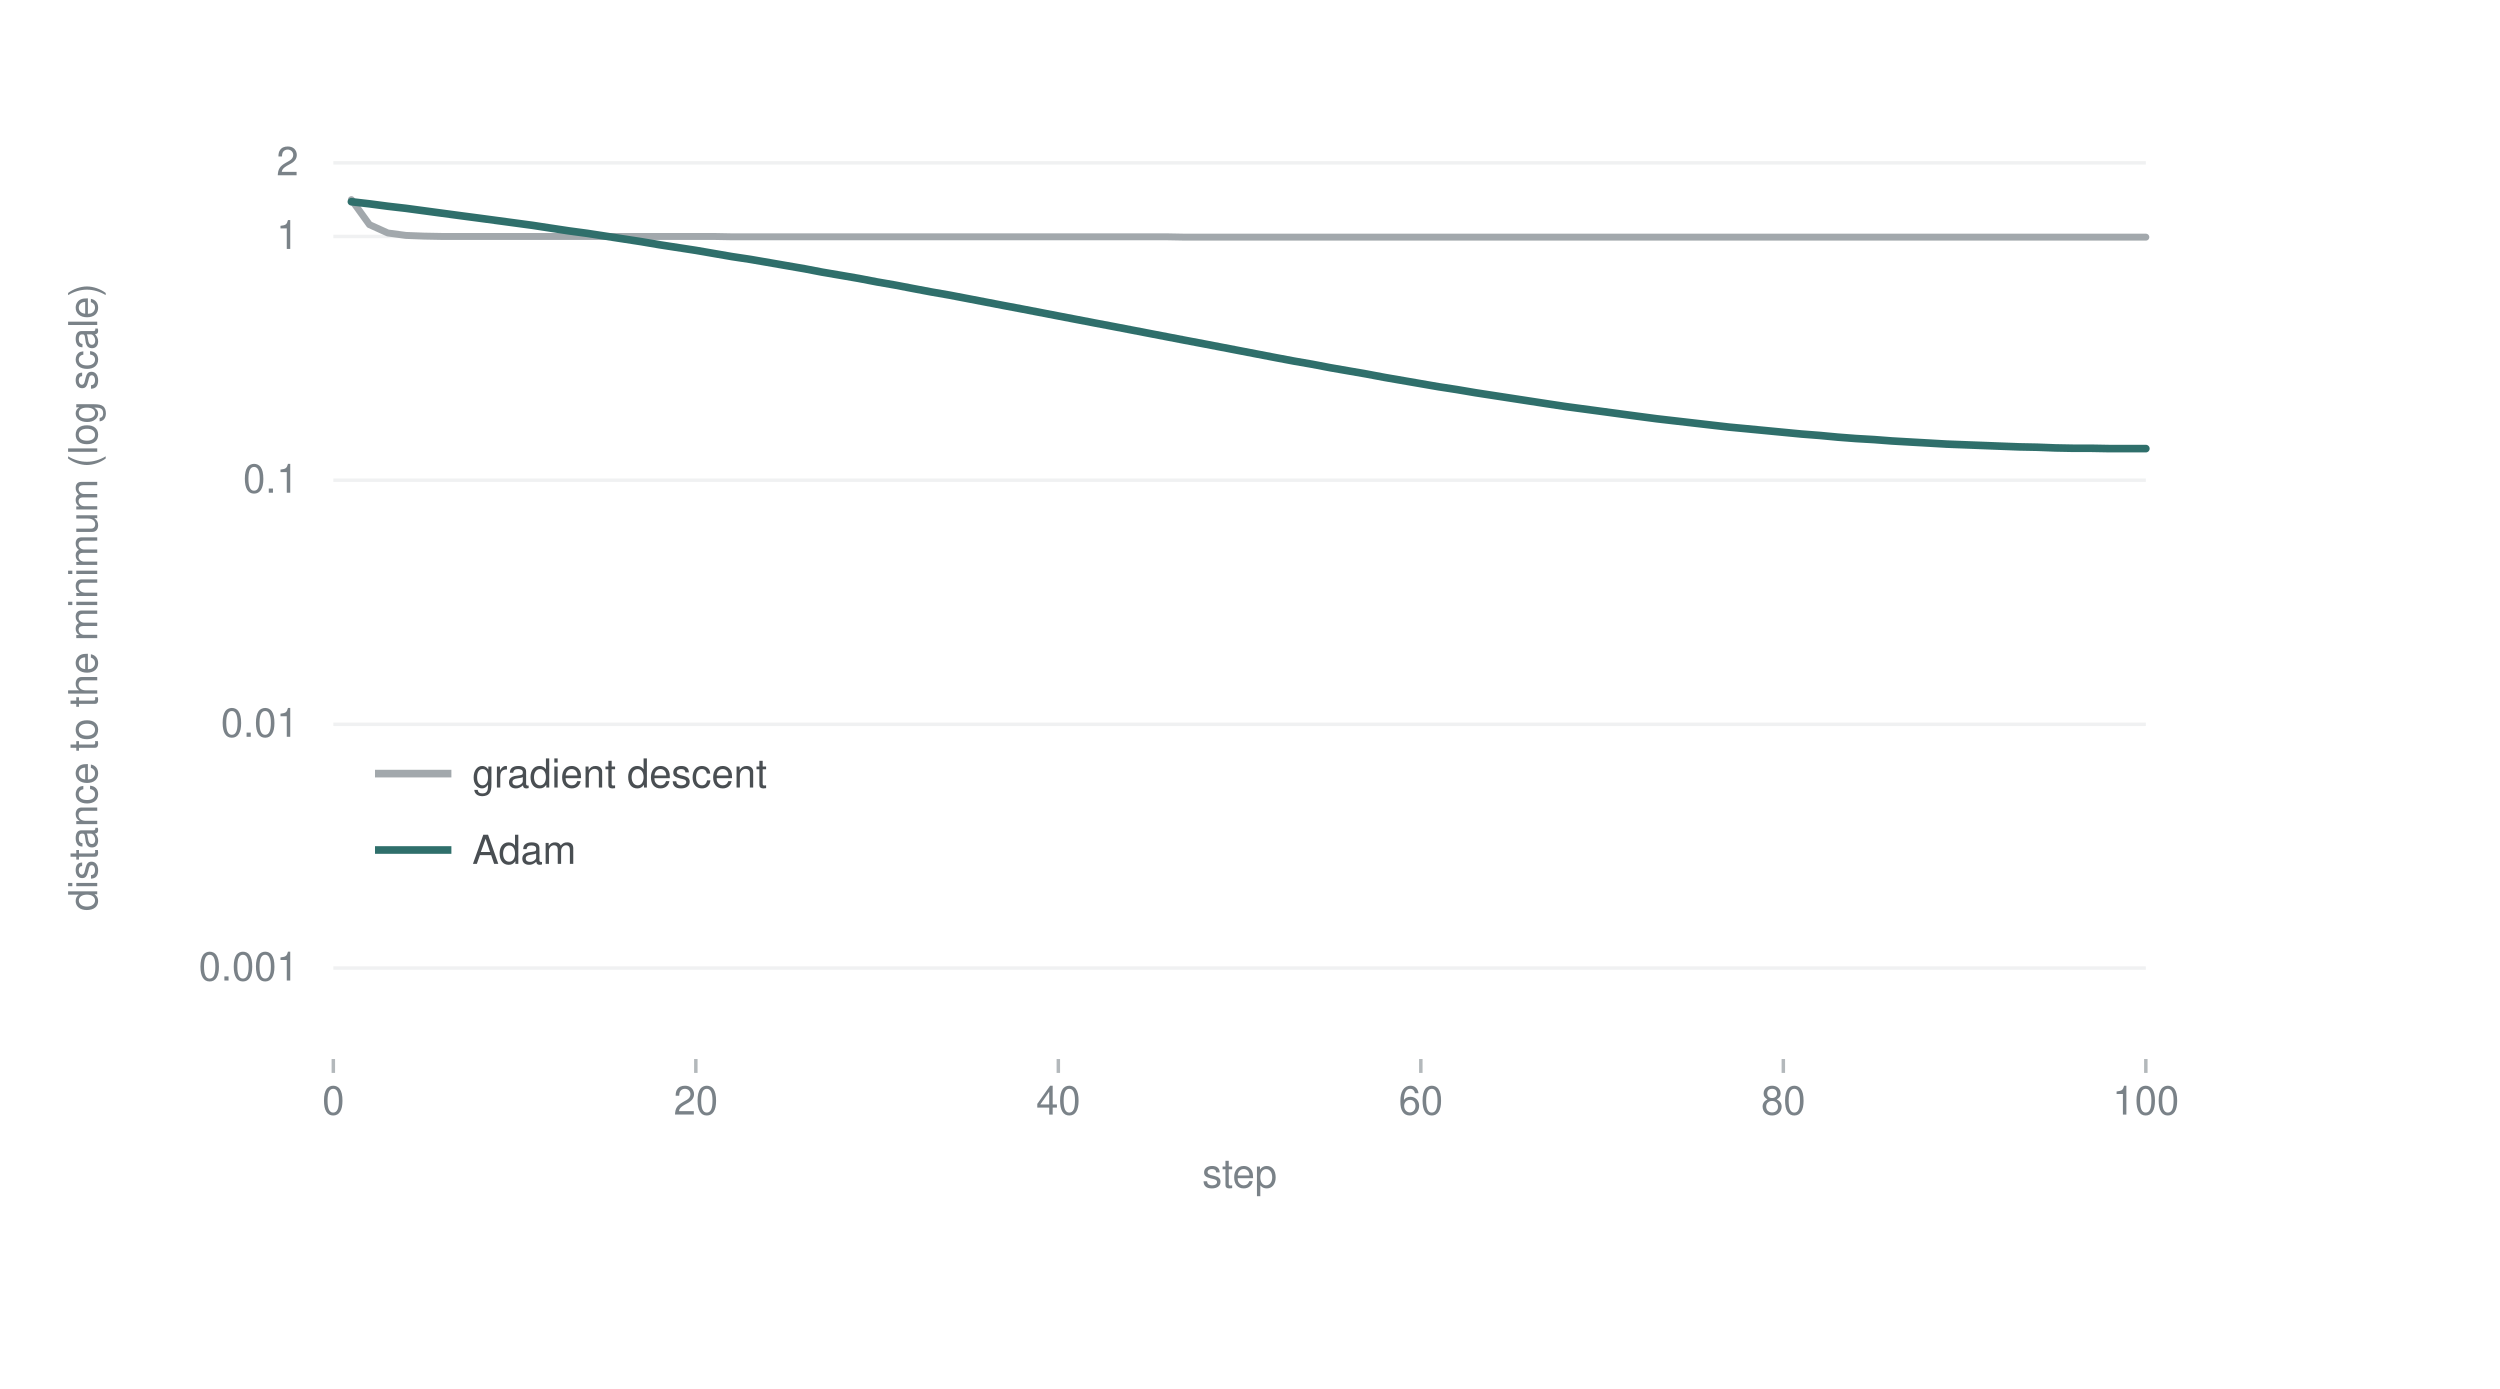
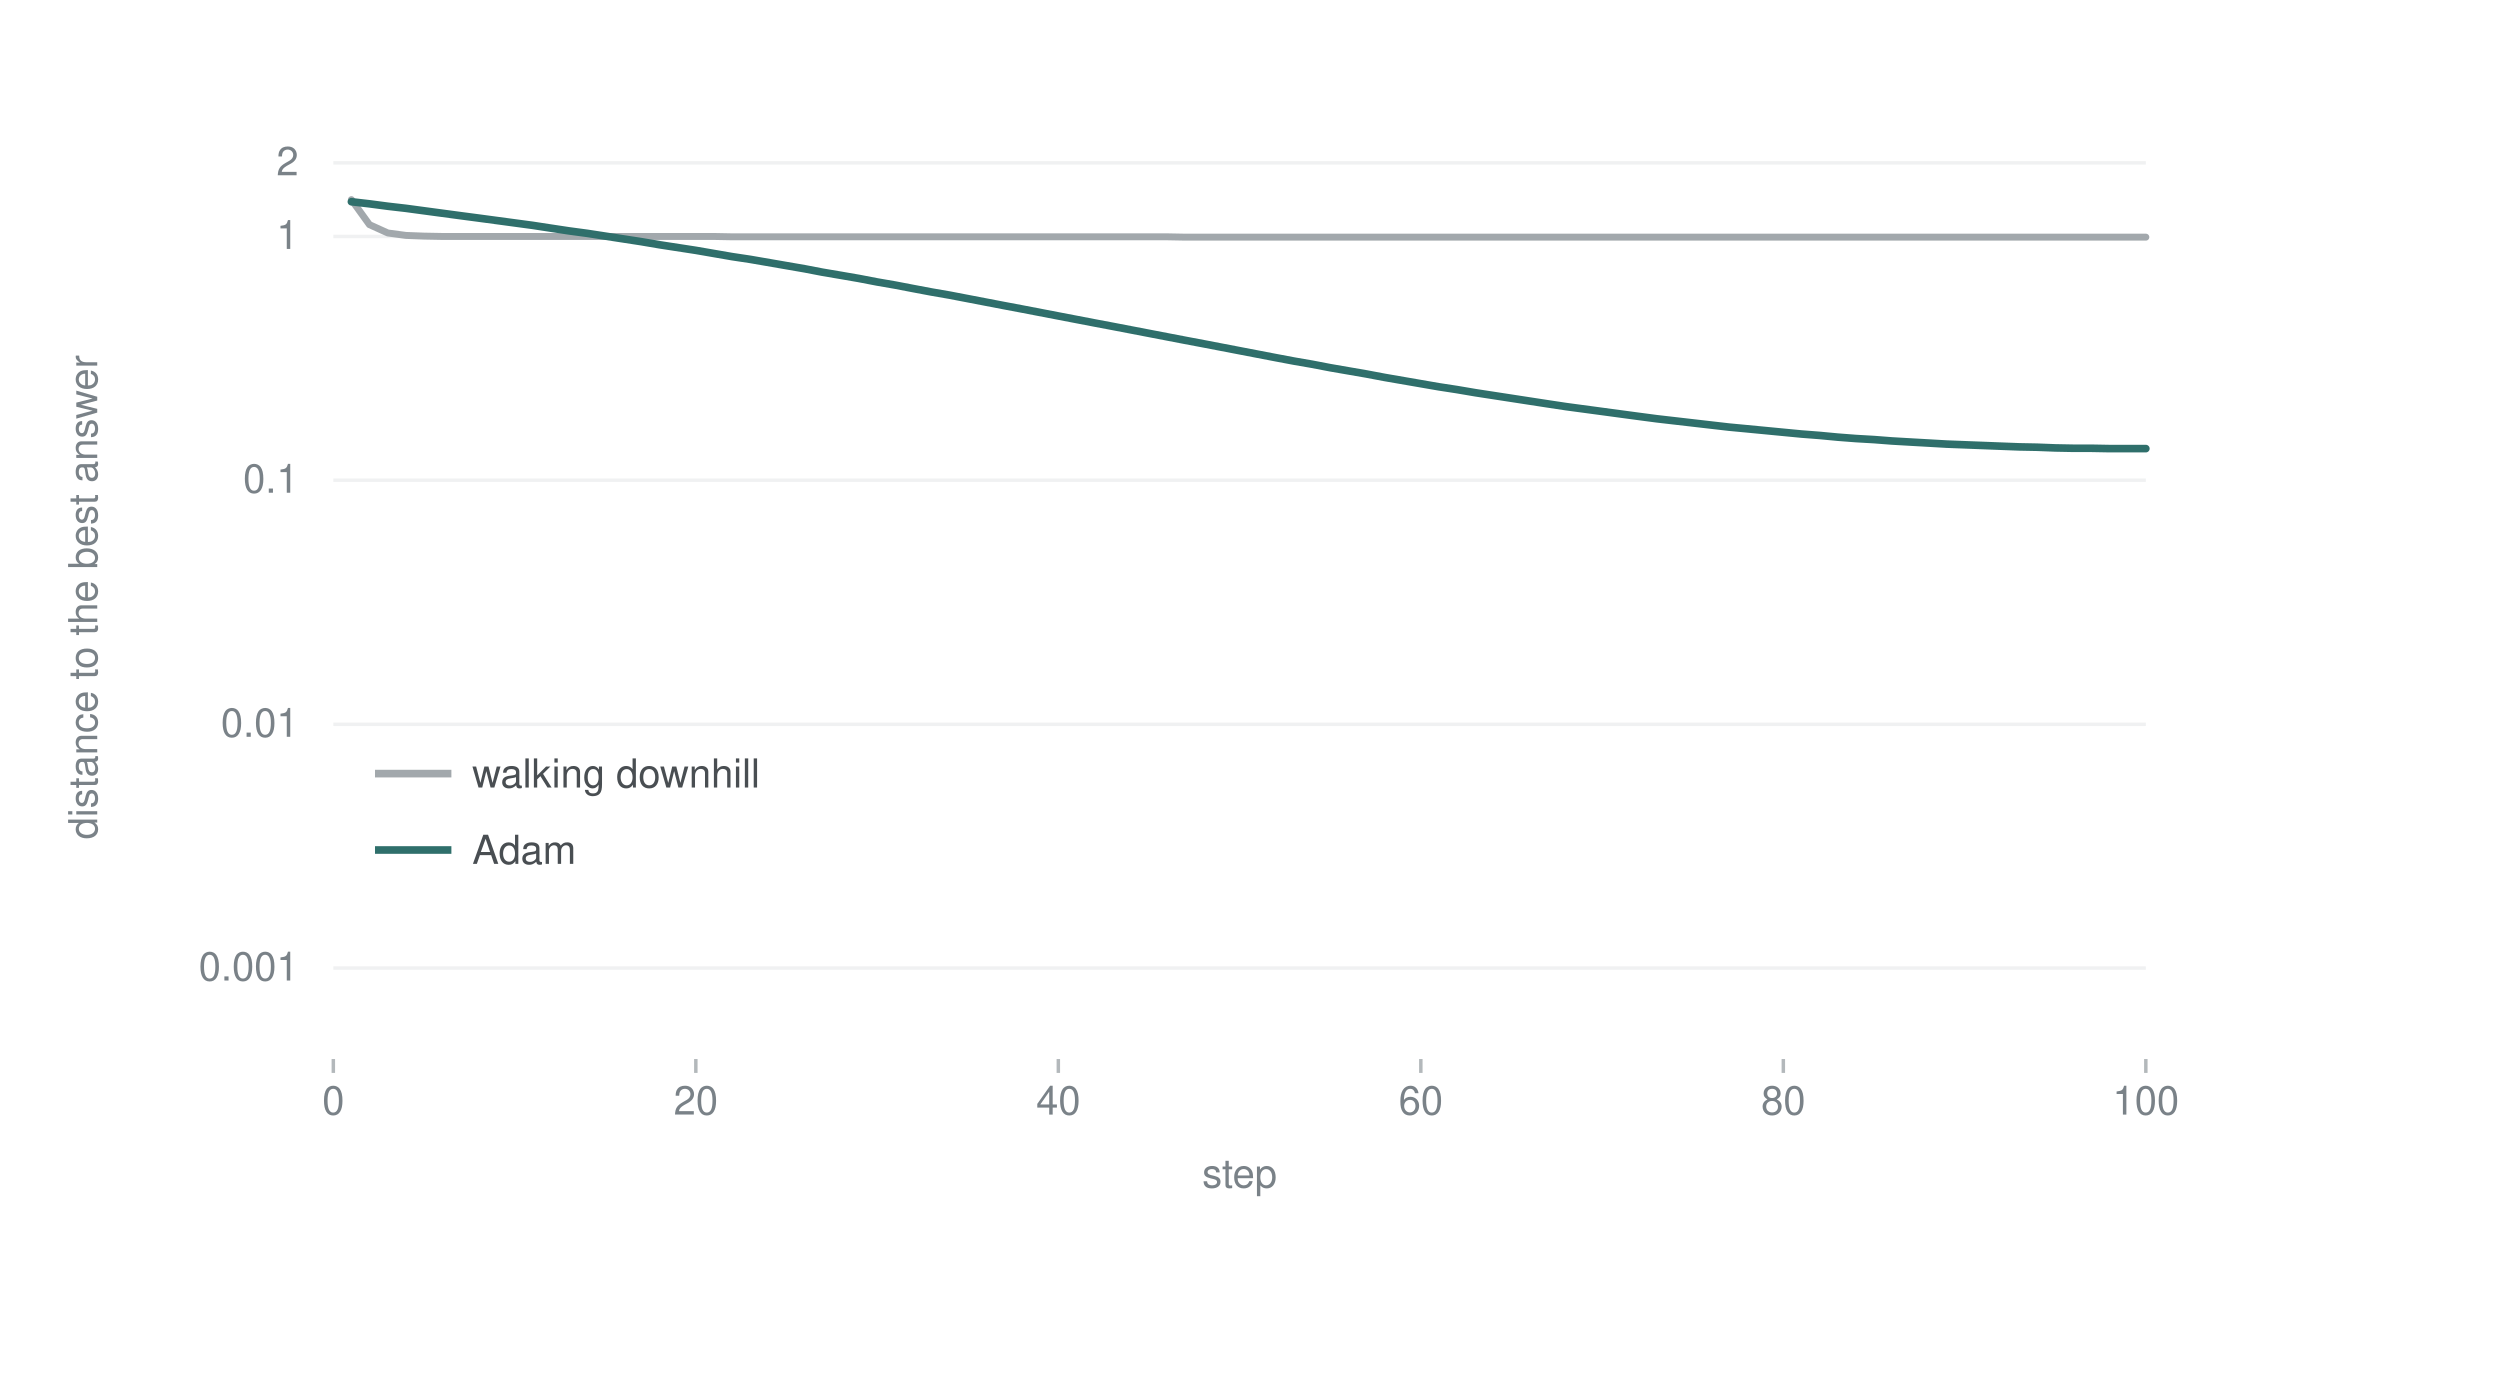
<svg xmlns="http://www.w3.org/2000/svg" viewBox="0 0 720 400" width="720" height="400" role="img" aria-labelledby="t d">
  <style>text{font-family:'Trebuchet MS', Helvetica, Arial, sans-serif;}</style>
  <line x1="96.0" y1="46.9" x2="618.0" y2="46.9" stroke="#f0f1f2" stroke-width="1" />
  <text x="86.0" y="50.5" font-size="11.5" fill="#7a8288" text-anchor="end" font-weight="400">2</text>
  <line x1="96.0" y1="68.1" x2="618.0" y2="68.1" stroke="#f0f1f2" stroke-width="1" />
  <text x="86.0" y="71.7" font-size="11.5" fill="#7a8288" text-anchor="end" font-weight="400">1</text>
  <line x1="96.0" y1="138.3" x2="618.0" y2="138.3" stroke="#f0f1f2" stroke-width="1" />
  <text x="86.0" y="141.9" font-size="11.5" fill="#7a8288" text-anchor="end" font-weight="400">0.1</text>
  <line x1="96.0" y1="208.6" x2="618.0" y2="208.6" stroke="#f0f1f2" stroke-width="1" />
  <text x="86.0" y="212.2" font-size="11.5" fill="#7a8288" text-anchor="end" font-weight="400">0.01</text>
  <line x1="96.0" y1="278.8" x2="618.0" y2="278.8" stroke="#f0f1f2" stroke-width="1" />
  <text x="86.0" y="282.4" font-size="11.5" fill="#7a8288" text-anchor="end" font-weight="400">0.001</text>
  <line x1="96.0" y1="305.0" x2="96.0" y2="309.0" stroke="#b3b8bb" stroke-width="1" />
  <text x="96.0" y="321.0" font-size="11.5" fill="#7a8288" text-anchor="middle" font-weight="400">0</text>
  <line x1="200.4" y1="305.0" x2="200.4" y2="309.0" stroke="#b3b8bb" stroke-width="1" />
  <text x="200.4" y="321.0" font-size="11.5" fill="#7a8288" text-anchor="middle" font-weight="400">20</text>
  <line x1="304.8" y1="305.0" x2="304.8" y2="309.0" stroke="#b3b8bb" stroke-width="1" />
  <text x="304.8" y="321.0" font-size="11.5" fill="#7a8288" text-anchor="middle" font-weight="400">40</text>
  <line x1="409.2" y1="305.0" x2="409.2" y2="309.0" stroke="#b3b8bb" stroke-width="1" />
  <text x="409.2" y="321.0" font-size="11.5" fill="#7a8288" text-anchor="middle" font-weight="400">60</text>
  <line x1="513.6" y1="305.0" x2="513.6" y2="309.0" stroke="#b3b8bb" stroke-width="1" />
  <text x="513.6" y="321.0" font-size="11.5" fill="#7a8288" text-anchor="middle" font-weight="400">80</text>
  <line x1="618.0" y1="305.0" x2="618.0" y2="309.0" stroke="#b3b8bb" stroke-width="1" />
  <text x="618.0" y="321.0" font-size="11.5" fill="#7a8288" text-anchor="middle" font-weight="400">100</text>
  <text x="357.0" y="342.0" font-size="11.5" fill="#7a8288" text-anchor="middle" font-weight="400">step</text>
-   <text x="0" y="0" font-size="11.5" fill="#7a8288" text-anchor="middle" transform="translate(28.0,172.0) rotate(-90)">distance to the minimum (log scale)</text>
+   <text x="0" y="0" font-size="11.5" fill="#7a8288" text-anchor="middle" transform="translate(28.0,172.0) rotate(-90)">distance to the best answer</text>
  <path d="M 101.2,57.5 L 106.4,64.7 L 111.7,67.1 L 116.9,67.8 L 122.1,68.0 L 127.3,68.1 L 132.5,68.1 L 137.8,68.1 L 143.0,68.1 L 148.2,68.1 L 153.4,68.1 L 158.6,68.1 L 163.9,68.1 L 169.1,68.1 L 174.3,68.1 L 179.5,68.1 L 184.7,68.1 L 190.0,68.1 L 195.2,68.1 L 200.4,68.1 L 205.6,68.1 L 210.8,68.2 L 216.1,68.2 L 221.3,68.2 L 226.5,68.2 L 231.7,68.2 L 236.9,68.2 L 242.2,68.2 L 247.4,68.2 L 252.6,68.2 L 257.8,68.2 L 263.0,68.2 L 268.3,68.2 L 273.5,68.2 L 278.7,68.2 L 283.9,68.2 L 289.1,68.2 L 294.4,68.2 L 299.6,68.2 L 304.8,68.2 L 310.0,68.2 L 315.2,68.2 L 320.5,68.2 L 325.7,68.2 L 330.9,68.2 L 336.1,68.2 L 341.3,68.3 L 346.6,68.3 L 351.8,68.3 L 357.0,68.3 L 362.2,68.3 L 367.4,68.3 L 372.7,68.3 L 377.9,68.3 L 383.1,68.3 L 388.3,68.3 L 393.5,68.3 L 398.8,68.3 L 404.0,68.3 L 409.2,68.3 L 414.4,68.3 L 419.6,68.3 L 424.9,68.3 L 430.1,68.3 L 435.3,68.3 L 440.5,68.3 L 445.7,68.3 L 451.0,68.3 L 456.2,68.3 L 461.4,68.3 L 466.6,68.3 L 471.8,68.3 L 477.1,68.3 L 482.3,68.3 L 487.5,68.3 L 492.7,68.3 L 497.9,68.3 L 503.2,68.3 L 508.4,68.3 L 513.6,68.3 L 518.8,68.3 L 524.0,68.3 L 529.3,68.3 L 534.5,68.3 L 539.7,68.3 L 544.9,68.3 L 550.1,68.3 L 555.4,68.3 L 560.6,68.3 L 565.8,68.3 L 571.0,68.3 L 576.2,68.3 L 581.5,68.3 L 586.7,68.3 L 591.9,68.3 L 597.1,68.3 L 602.3,68.3 L 607.6,68.3 L 612.8,68.3 L 618.0,68.3" fill="none" stroke="#a2a8ac" stroke-width="2.0" stroke-linecap="round" stroke-linejoin="round" />
  <path d="M 101.2,58.1 L 106.4,58.7 L 111.7,59.4 L 116.9,60.0 L 122.1,60.7 L 127.3,61.4 L 132.5,62.1 L 137.8,62.8 L 143.0,63.5 L 148.2,64.2 L 153.4,64.9 L 158.6,65.7 L 163.9,66.5 L 169.1,67.2 L 174.3,68.0 L 179.5,68.8 L 184.7,69.6 L 190.0,70.5 L 195.2,71.3 L 200.4,72.1 L 205.6,73.0 L 210.8,73.9 L 216.1,74.7 L 221.3,75.6 L 226.5,76.5 L 231.7,77.4 L 236.9,78.4 L 242.2,79.3 L 247.4,80.2 L 252.6,81.2 L 257.8,82.1 L 263.0,83.1 L 268.3,84.1 L 273.5,85.0 L 278.7,86.0 L 283.9,87.0 L 289.1,88.0 L 294.4,89.0 L 299.6,90.0 L 304.8,91.0 L 310.0,92.0 L 315.2,93.0 L 320.5,94.0 L 325.7,95.0 L 330.9,96.0 L 336.1,97.0 L 341.3,98.0 L 346.6,99.0 L 351.8,100.0 L 357.0,101.0 L 362.2,102.0 L 367.4,103.0 L 372.7,104.0 L 377.9,104.9 L 383.1,105.9 L 388.3,106.8 L 393.5,107.7 L 398.8,108.7 L 404.0,109.6 L 409.2,110.5 L 414.4,111.4 L 419.6,112.2 L 424.9,113.1 L 430.1,113.9 L 435.3,114.7 L 440.5,115.5 L 445.7,116.3 L 451.0,117.1 L 456.2,117.8 L 461.4,118.5 L 466.6,119.2 L 471.8,119.9 L 477.1,120.6 L 482.3,121.2 L 487.5,121.8 L 492.7,122.4 L 497.9,123.0 L 503.2,123.5 L 508.4,124.0 L 513.6,124.5 L 518.8,125.0 L 524.0,125.4 L 529.3,125.9 L 534.5,126.3 L 539.7,126.6 L 544.9,127.0 L 550.1,127.3 L 555.4,127.6 L 560.6,127.9 L 565.8,128.1 L 571.0,128.3 L 576.2,128.5 L 581.5,128.7 L 586.7,128.8 L 591.9,129.0 L 597.1,129.1 L 602.3,129.1 L 607.6,129.2 L 612.8,129.2 L 618.0,129.2" fill="none" stroke="#2f6f6b" stroke-width="2.2" stroke-linecap="round" stroke-linejoin="round" />
  <line x1="108.0" y1="222.8" x2="130.0" y2="222.8" stroke="#a2a8ac" stroke-width="2.2" />
-   <text x="136.0" y="226.8" font-size="11.5" fill="#494e52" text-anchor="start" font-weight="400">gradient descent</text>
+   <text x="136.0" y="226.8" font-size="11.5" fill="#494e52" text-anchor="start" font-weight="400">walking downhill</text>
  <line x1="108.0" y1="244.8" x2="130.0" y2="244.8" stroke="#2f6f6b" stroke-width="2.2" />
  <text x="136.0" y="248.8" font-size="11.5" fill="#494e52" text-anchor="start" font-weight="400">Adam</text>
</svg>
